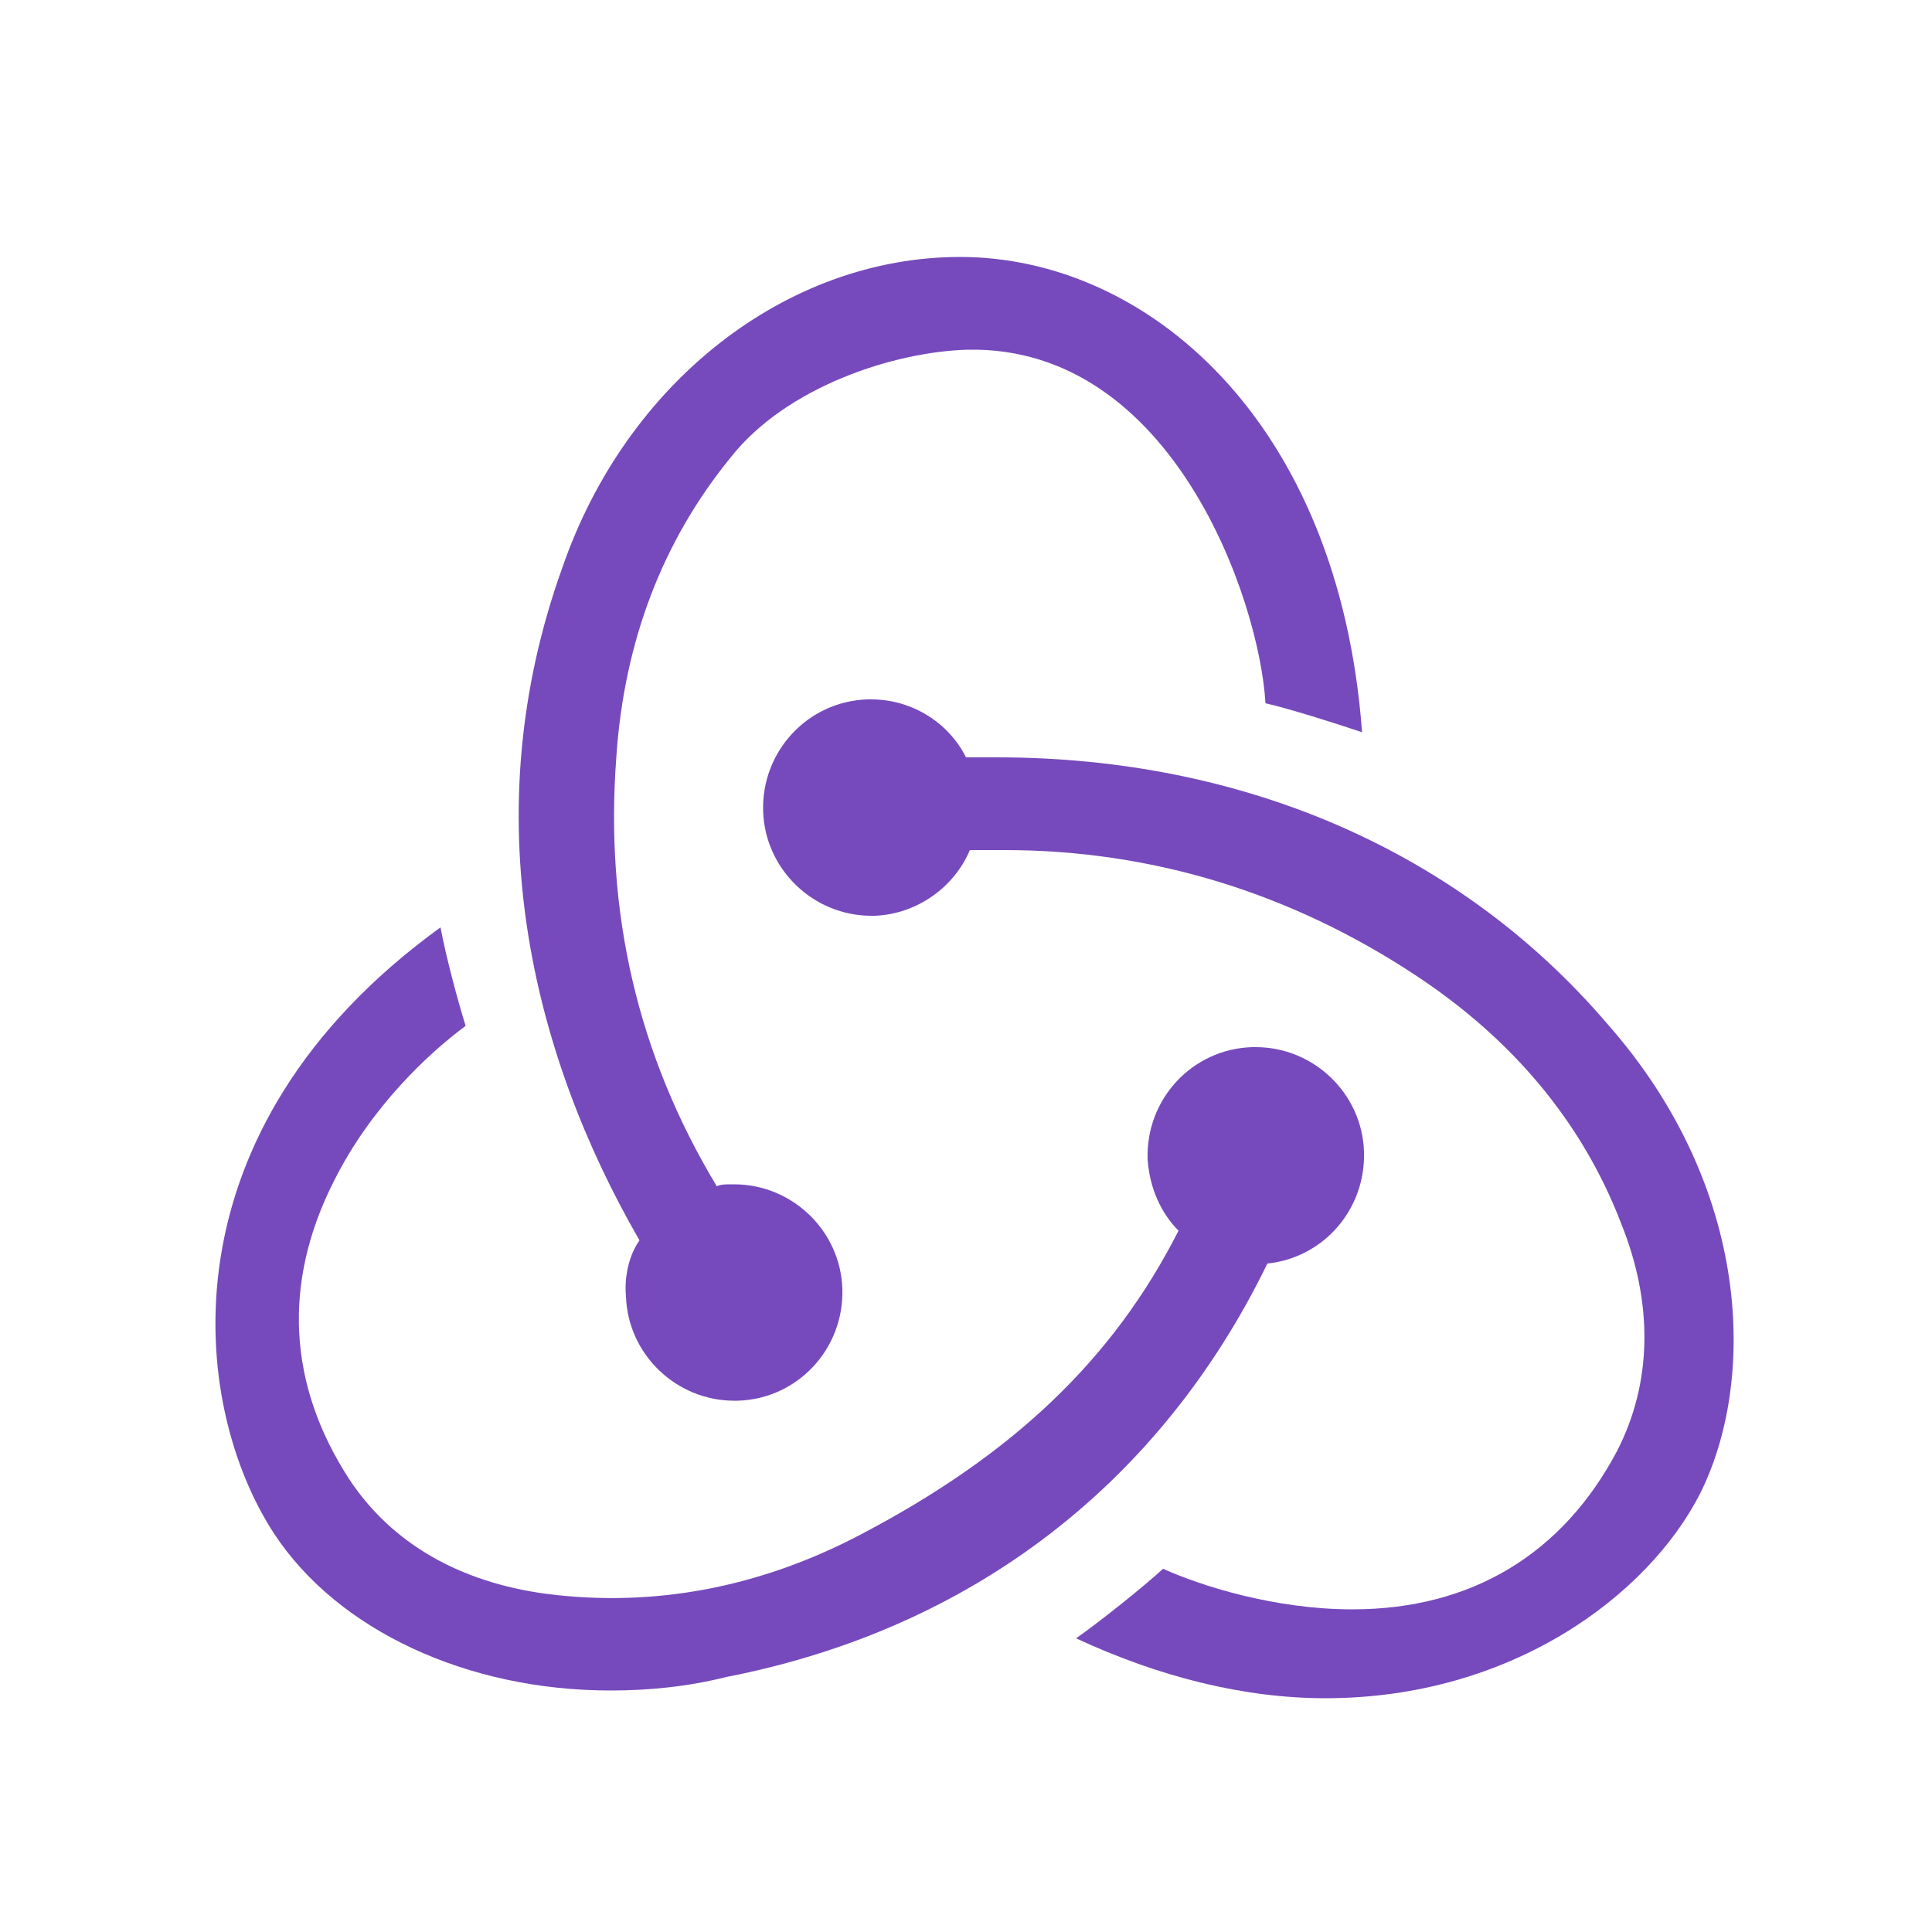
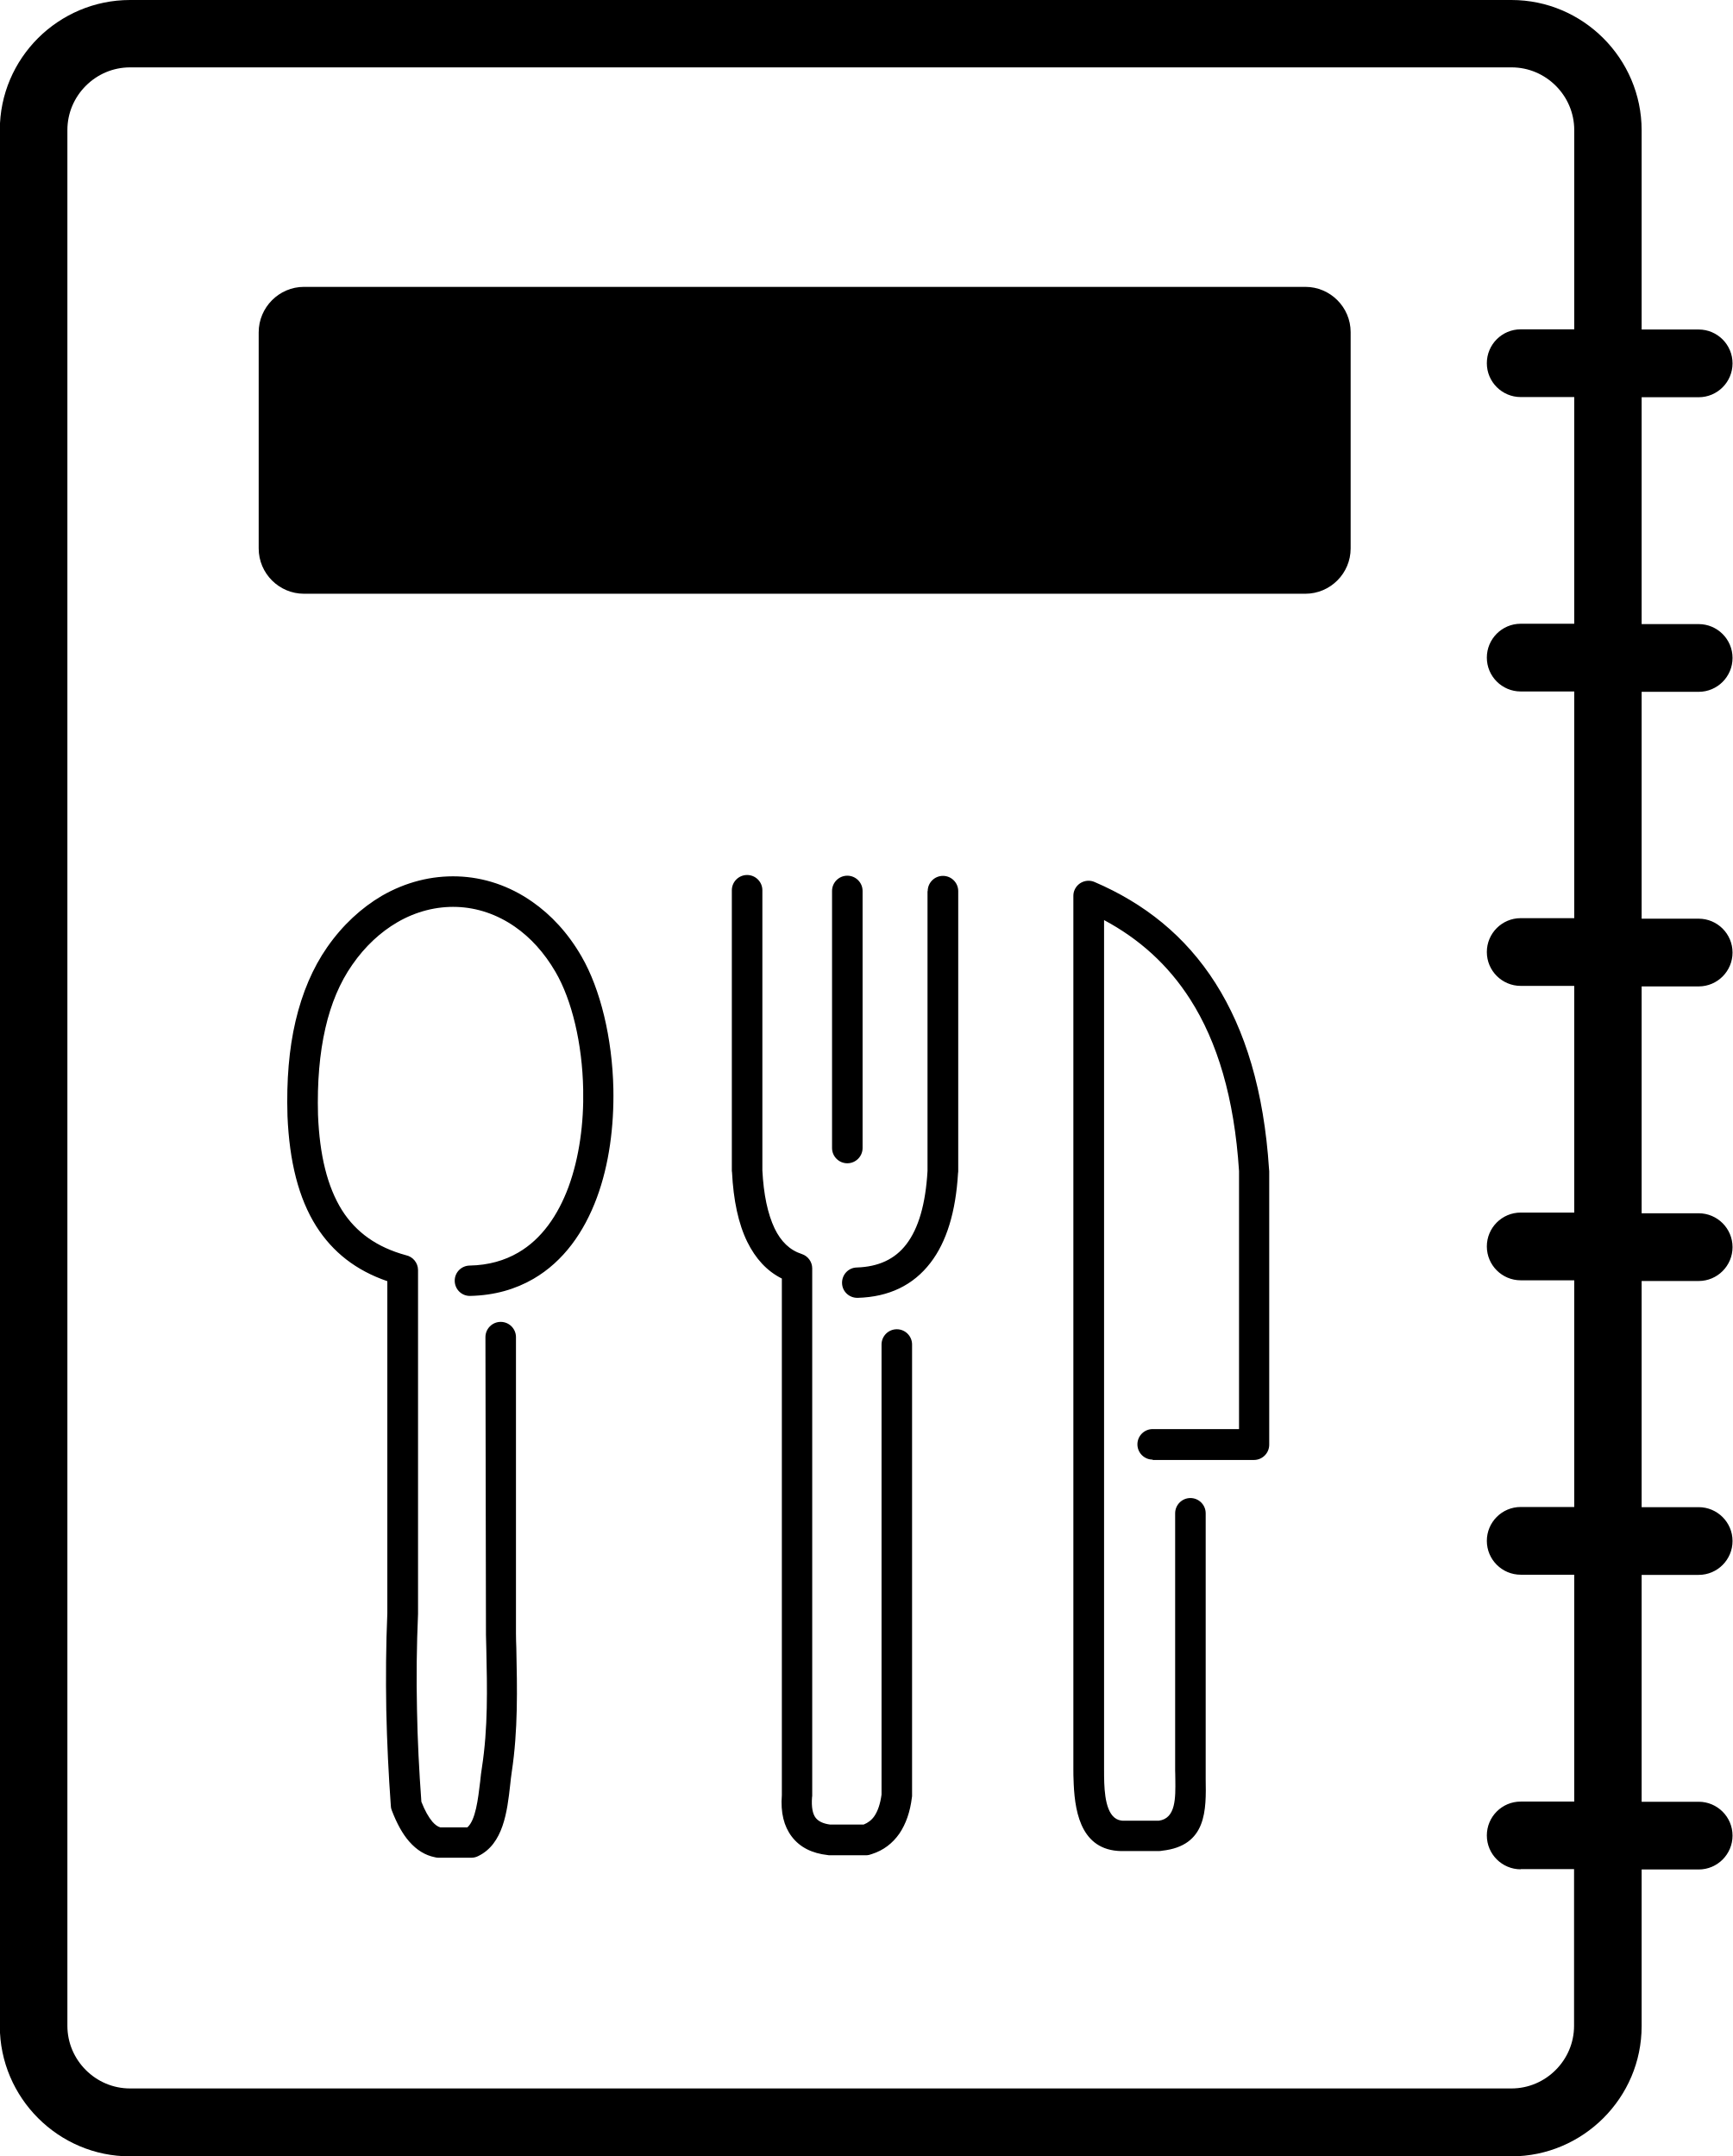
- <svg xmlns="http://www.w3.org/2000/svg" viewBox="0 0 100 100">
-   <g fill="#764ABC">
-     <path d="M65.6 65.4c2.9-.3 5.1-2.8 5-5.8-.1-3-2.6-5.4-5.6-5.4h-.2c-3.1.1-5.5 2.7-5.4 5.8.1 1.5.7 2.8 1.6 3.7-3.4 6.7-8.6 11.6-16.4 15.7-5.3 2.8-10.8 3.8-16.3 3.1-4.5-.6-8-2.6-10.2-5.9-3.2-4.9-3.5-10.2-.8-15.5 1.9-3.8 4.9-6.6 6.8-8-.4-1.3-1-3.5-1.3-5.1-14.5 10.5-13 24.7-8.6 31.4 3.3 5 10 8.1 17.4 8.1 2 0 4-.2 6-.7 12.8-2.5 22.5-10.1 28-21.4z" />
-     <path d="M83.2 53c-7.6-8.9-18.8-13.8-31.6-13.8H50c-.9-1.8-2.8-3-4.9-3h-.2c-3.1.1-5.5 2.7-5.4 5.8.1 3 2.6 5.4 5.6 5.4h.2c2.2-.1 4.1-1.5 4.9-3.4H52c7.6 0 14.8 2.2 21.3 6.5 5 3.3 8.6 7.6 10.6 12.8 1.7 4.2 1.6 8.3-.2 11.8-2.8 5.3-7.5 8.2-13.7 8.2-4 0-7.8-1.2-9.8-2.1-1.1 1-3.1 2.6-4.5 3.6 4.3 2 8.7 3.1 12.9 3.1 9.6 0 16.7-5.3 19.4-10.6 2.9-5.8 2.7-15.8-4.8-24.3z" />
-     <path d="M32.4 67.1c.1 3 2.6 5.4 5.6 5.4h.2c3.1-.1 5.5-2.7 5.4-5.8-.1-3-2.6-5.4-5.6-5.4h-.2c-.2 0-.5 0-.7.1-4.1-6.8-5.8-14.2-5.2-22.2.4-6 2.4-11.2 5.9-15.5 2.9-3.7 8.5-5.5 12.3-5.6 10.6-.2 15.1 13 15.4 18.3 1.3.3 3.5 1 5 1.5-1.2-16.2-11.2-24.6-20.8-24.6-9 0-17.3 6.5-20.6 16.1-4.6 12.8-1.6 25.1 4 34.8-.5.7-.8 1.8-.7 2.9z" />
+ <svg xmlns="http://www.w3.org/2000/svg" version="1.1" id="Layer_1" x="0px" y="0px" viewBox="0 0 98.71 122.88" style="enable-background:new 0 0 98.71 122.88" xml:space="preserve">
+   <g>
+     <path d="M7.41,0h78.71c2.04,0,3.89,0.83,5.24,2.18c1.34,1.34,2.18,3.2,2.18,5.24v11.36h3.25c1.06,0,1.93,0.86,1.93,1.93 c0,1.06-0.86,1.93-1.93,1.93h-3.25v12.93h3.25c1.06,0,1.93,0.86,1.93,1.93c0,1.06-0.86,1.93-1.93,1.93h-3.25v12.93h3.25 c1.06,0,1.93,0.86,1.93,1.93c0,1.06-0.86,1.93-1.93,1.93h-3.25v12.93h3.25c1.06,0,1.93,0.86,1.93,1.93c0,1.06-0.86,1.93-1.93,1.93 h-3.25V85.9h3.25c1.06,0,1.93,0.86,1.93,1.93c0,1.06-0.86,1.93-1.93,1.93h-3.25v12.93h3.25c1.06,0,1.93,0.86,1.93,1.93 c0,1.06-0.86,1.93-1.93,1.93h-3.25v8.93c0,2.04-0.83,3.89-2.18,5.24c-1.34,1.34-3.2,2.18-5.24,2.18H7.41 c-2.04,0-3.89-0.83-5.24-2.18c-1.34-1.34-2.18-3.2-2.18-5.24V7.41c0-2.04,0.83-3.89,2.18-5.24C3.52,0.83,5.37,0,7.41,0L7.41,0z M27.66,76.21c0-0.48,0.39-0.87,0.87-0.87c0.48,0,0.87,0.39,0.87,0.87v16.85c0,0.02,0,0.04,0,0.06c0,0.25,0.01,0.53,0.02,0.81 c0.05,2.34,0.1,4.68-0.26,7.06c-0.04,0.24-0.06,0.48-0.09,0.74c-0.17,1.52-0.39,3.37-1.83,4.06c-0.12,0.06-0.25,0.09-0.38,0.09v0 h-1.87c-0.08,0-0.15-0.01-0.22-0.03c-0.54-0.11-1.02-0.4-1.45-0.89c-0.38-0.43-0.71-1.03-1-1.79c-0.03-0.08-0.05-0.16-0.05-0.24 l0,0c-0.13-1.79-0.22-3.62-0.26-5.48c-0.03-1.83-0.02-3.66,0.06-5.5h0V73.02c-1.78-0.61-3.11-1.65-4.05-3.13 c-1.01-1.6-1.53-3.69-1.64-6.29l0-0.03c-0.06-2,0.09-3.79,0.46-5.37c0.38-1.62,0.98-3.03,1.8-4.21c0.89-1.28,1.96-2.25,3.11-2.93 c1.37-0.79,2.85-1.16,4.33-1.11c1.48,0.05,2.94,0.53,4.24,1.44c1.08,0.75,2.05,1.79,2.82,3.13c1.07,1.85,1.75,4.65,1.81,7.54 c0.04,2.13-0.24,4.31-0.94,6.2c-0.73,1.97-1.9,3.63-3.62,4.63c-1.02,0.59-2.21,0.94-3.6,0.97c-0.48,0.01-0.87-0.37-0.88-0.85 c-0.01-0.48,0.37-0.87,0.85-0.88c1.08-0.02,2-0.29,2.77-0.74c1.33-0.77,2.26-2.12,2.86-3.73c0.62-1.69,0.88-3.65,0.84-5.57 c-0.05-2.6-0.64-5.09-1.58-6.7c-0.64-1.1-1.43-1.96-2.31-2.57c-1.02-0.71-2.16-1.09-3.31-1.13c-1.15-0.04-2.32,0.25-3.4,0.88 c-0.94,0.55-1.82,1.35-2.56,2.42c-0.7,1-1.21,2.21-1.53,3.61c-0.33,1.44-0.47,3.08-0.42,4.93l0,0.01c0.09,2.29,0.53,4.1,1.37,5.44 c0.8,1.26,1.99,2.11,3.64,2.56c0.39,0.08,0.69,0.43,0.69,0.85v19.56h0c0,0.01,0,0.02,0,0.03c-0.08,1.83-0.1,3.64-0.06,5.44 c0.03,1.74,0.12,3.49,0.25,5.27c0.2,0.51,0.41,0.88,0.63,1.14c0.15,0.17,0.3,0.28,0.45,0.32h1.54c0.47-0.41,0.61-1.61,0.73-2.61 c0.03-0.29,0.06-0.57,0.1-0.8c0.35-2.26,0.3-4.51,0.25-6.76c-0.01-0.26-0.01-0.53-0.02-0.81c0-0.03,0-0.06,0-0.09L27.66,76.21 L27.66,76.21L27.66,76.21z M65.68,83.19c-0.48,0-0.87-0.39-0.87-0.87c0-0.48,0.39-0.87,0.87-0.87h4.92V66.74 c-0.27-4.18-1.24-7.37-2.78-9.78c-1.27-1.99-2.93-3.46-4.91-4.52v48.34c0,0.28,0,0.61,0.01,0.84c0.04,1,0.22,2.19,1.14,2.15 c0.01,0,0.02,0,0.03,0v0h1.94c0.98-0.13,0.95-1.32,0.94-2.34c0-0.26-0.01-0.49-0.01-0.5V86.25c0-0.48,0.39-0.87,0.87-0.87 c0.48,0,0.87,0.39,0.87,0.87v14.67c0,0.33,0,0.4,0,0.47c0.03,1.77,0.07,3.81-2.48,4.09c-0.05,0.01-0.11,0.02-0.17,0.02h-1.96v0 c-2.4,0.08-2.83-2.04-2.91-3.81c-0.02-0.39-0.02-0.67-0.02-0.9V51.06h0c0-0.11,0.02-0.23,0.07-0.34c0.19-0.44,0.7-0.64,1.14-0.45 c2.82,1.21,5.17,3.06,6.89,5.77c1.69,2.66,2.76,6.12,3.05,10.6c0,0.04,0.01,0.07,0.01,0.11v15.59c0,0.48-0.39,0.87-0.87,0.87H65.68 L65.68,83.19L65.68,83.19z M47.41,50.78c0-0.48,0.39-0.87,0.87-0.87c0.48,0,0.87,0.39,0.87,0.87v14.65c0,0.48-0.39,0.87-0.87,0.87 c-0.48,0-0.87-0.39-0.87-0.87V50.78L47.41,50.78z M52.86,50.79c0-0.48,0.39-0.87,0.87-0.87c0.48,0,0.87,0.39,0.87,0.87v15.95 c0,0.04,0,0.07-0.01,0.11c-0.13,2.23-0.66,3.94-1.57,5.12c-0.98,1.28-2.37,1.95-4.15,2c-0.48,0.01-0.88-0.36-0.89-0.84 c-0.01-0.48,0.36-0.88,0.84-0.89c1.23-0.04,2.17-0.47,2.82-1.32c0.7-0.91,1.1-2.3,1.21-4.18v-0.01V50.79L52.86,50.79L52.86,50.79z M41.7,50.74c0-0.48,0.39-0.87,0.87-0.87c0.48,0,0.87,0.39,0.87,0.87v15.95l0,0.02c0.07,1.36,0.3,2.47,0.7,3.31 c0.36,0.74,0.86,1.23,1.54,1.45c0.37,0.12,0.6,0.46,0.6,0.82h0v30.04c0,0.03,0,0.07-0.01,0.1c-0.04,0.56,0.03,0.95,0.21,1.18 c0.16,0.2,0.43,0.33,0.82,0.38h1.91c0.25-0.1,0.46-0.26,0.61-0.48c0.2-0.29,0.34-0.71,0.41-1.23V76.63c0-0.48,0.39-0.87,0.87-0.87 c0.48,0,0.87,0.39,0.87,0.87v25.7h0c0,0.04,0,0.07-0.01,0.11c-0.1,0.83-0.34,1.51-0.71,2.06c-0.39,0.56-0.91,0.96-1.57,1.17 c-0.1,0.04-0.22,0.07-0.33,0.07h-2.08v0c-0.03,0-0.06,0-0.1-0.01c-0.9-0.1-1.59-0.44-2.06-1.06c-0.44-0.58-0.64-1.36-0.56-2.36 V72.87c-0.86-0.43-1.5-1.14-1.97-2.09c-0.51-1.04-0.79-2.38-0.87-3.97c-0.01-0.04-0.01-0.07-0.01-0.11L41.7,50.74L41.7,50.74 L41.7,50.74z M17.32,16.35h57.06c1.42,0,2.58,1.16,2.58,2.58v12.33c0,1.42-1.16,2.58-2.58,2.58H17.32c-1.42,0-2.58-1.16-2.58-2.58 V18.94C14.74,17.52,15.9,16.35,17.32,16.35L17.32,16.35z M86.65,106.54c-1.06,0-1.93-0.86-1.93-1.93c0-1.06,0.86-1.93,1.93-1.93 h3.05V89.75h-3.05c-1.06,0-1.93-0.86-1.93-1.93c0-1.06,0.86-1.93,1.93-1.93h3.05V72.97h-3.05c-1.06,0-1.93-0.86-1.93-1.93 c0-1.06,0.86-1.93,1.93-1.93h3.05V56.19h-3.05c-1.06,0-1.93-0.86-1.93-1.93c0-1.06,0.86-1.93,1.93-1.93h3.05V39.41h-3.05 c-1.06,0-1.93-0.86-1.93-1.93c0-1.06,0.86-1.93,1.93-1.93h3.05V22.63h-3.05c-1.06,0-1.93-0.86-1.93-1.93 c0-1.06,0.86-1.93,1.93-1.93h3.05V7.41c0-0.98-0.4-1.87-1.05-2.52C88,4.24,87.11,3.84,86.13,3.84H7.41c-0.98,0-1.87,0.4-2.52,1.05 C4.24,5.54,3.84,6.43,3.84,7.41v108.05c0,0.98,0.4,1.87,1.05,2.52c0.65,0.65,1.54,1.05,2.52,1.05h78.71c0.98,0,1.87-0.4,2.52-1.05 c0.65-0.65,1.05-1.54,1.05-2.52v-8.93H86.65L86.65,106.54z" />
  </g>
</svg>
